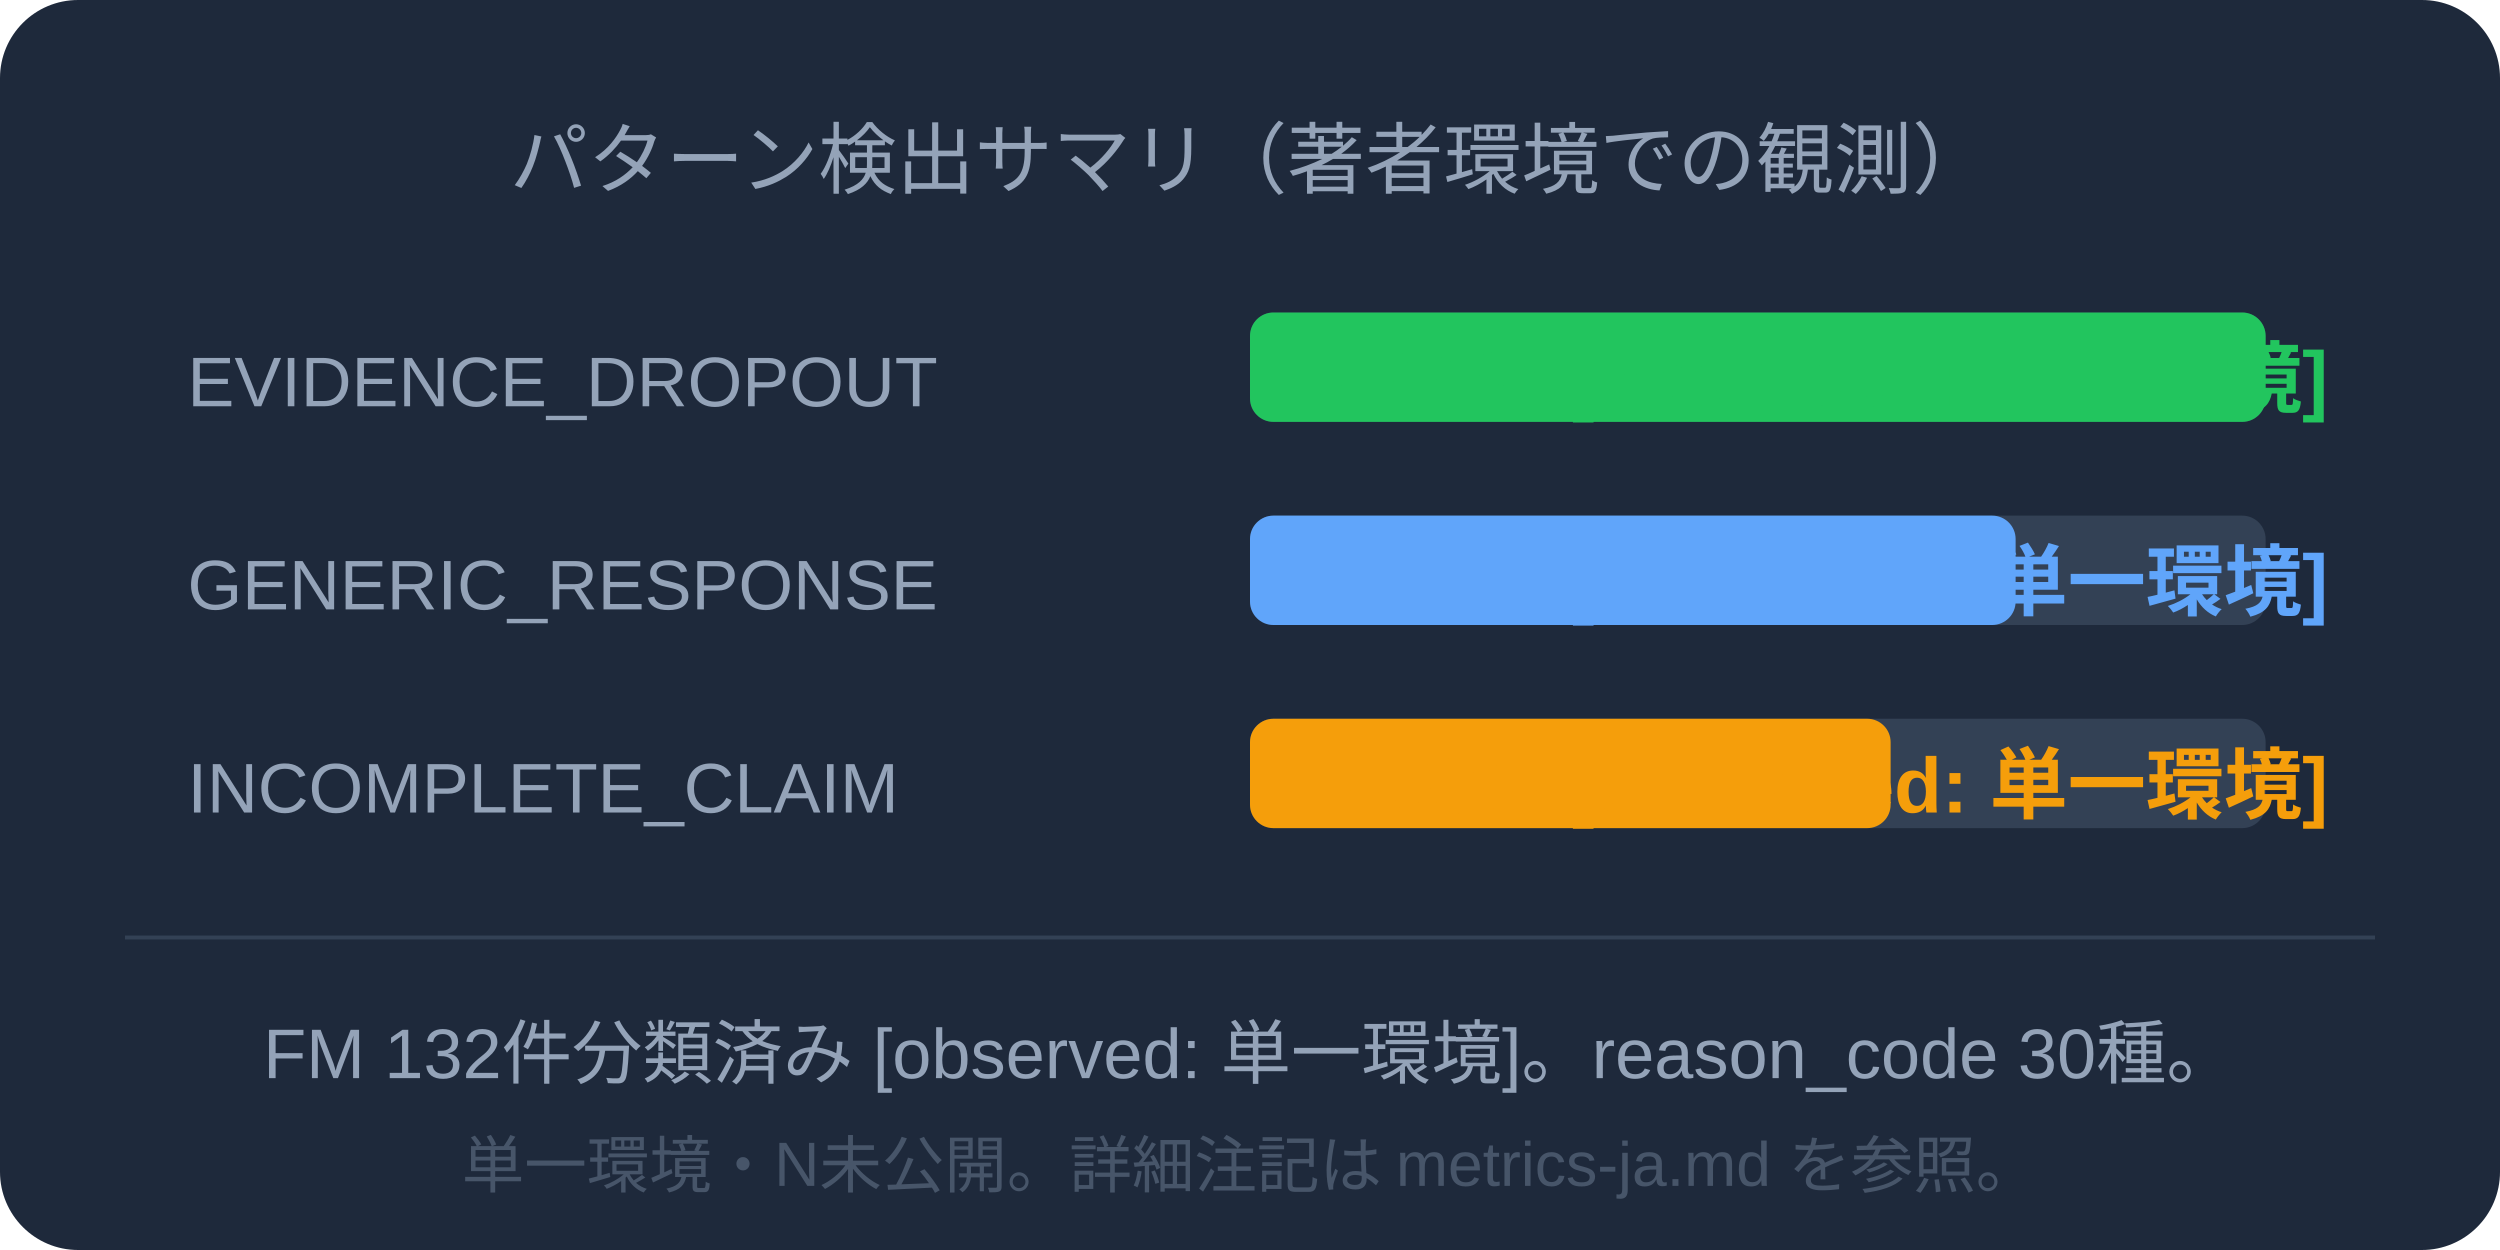
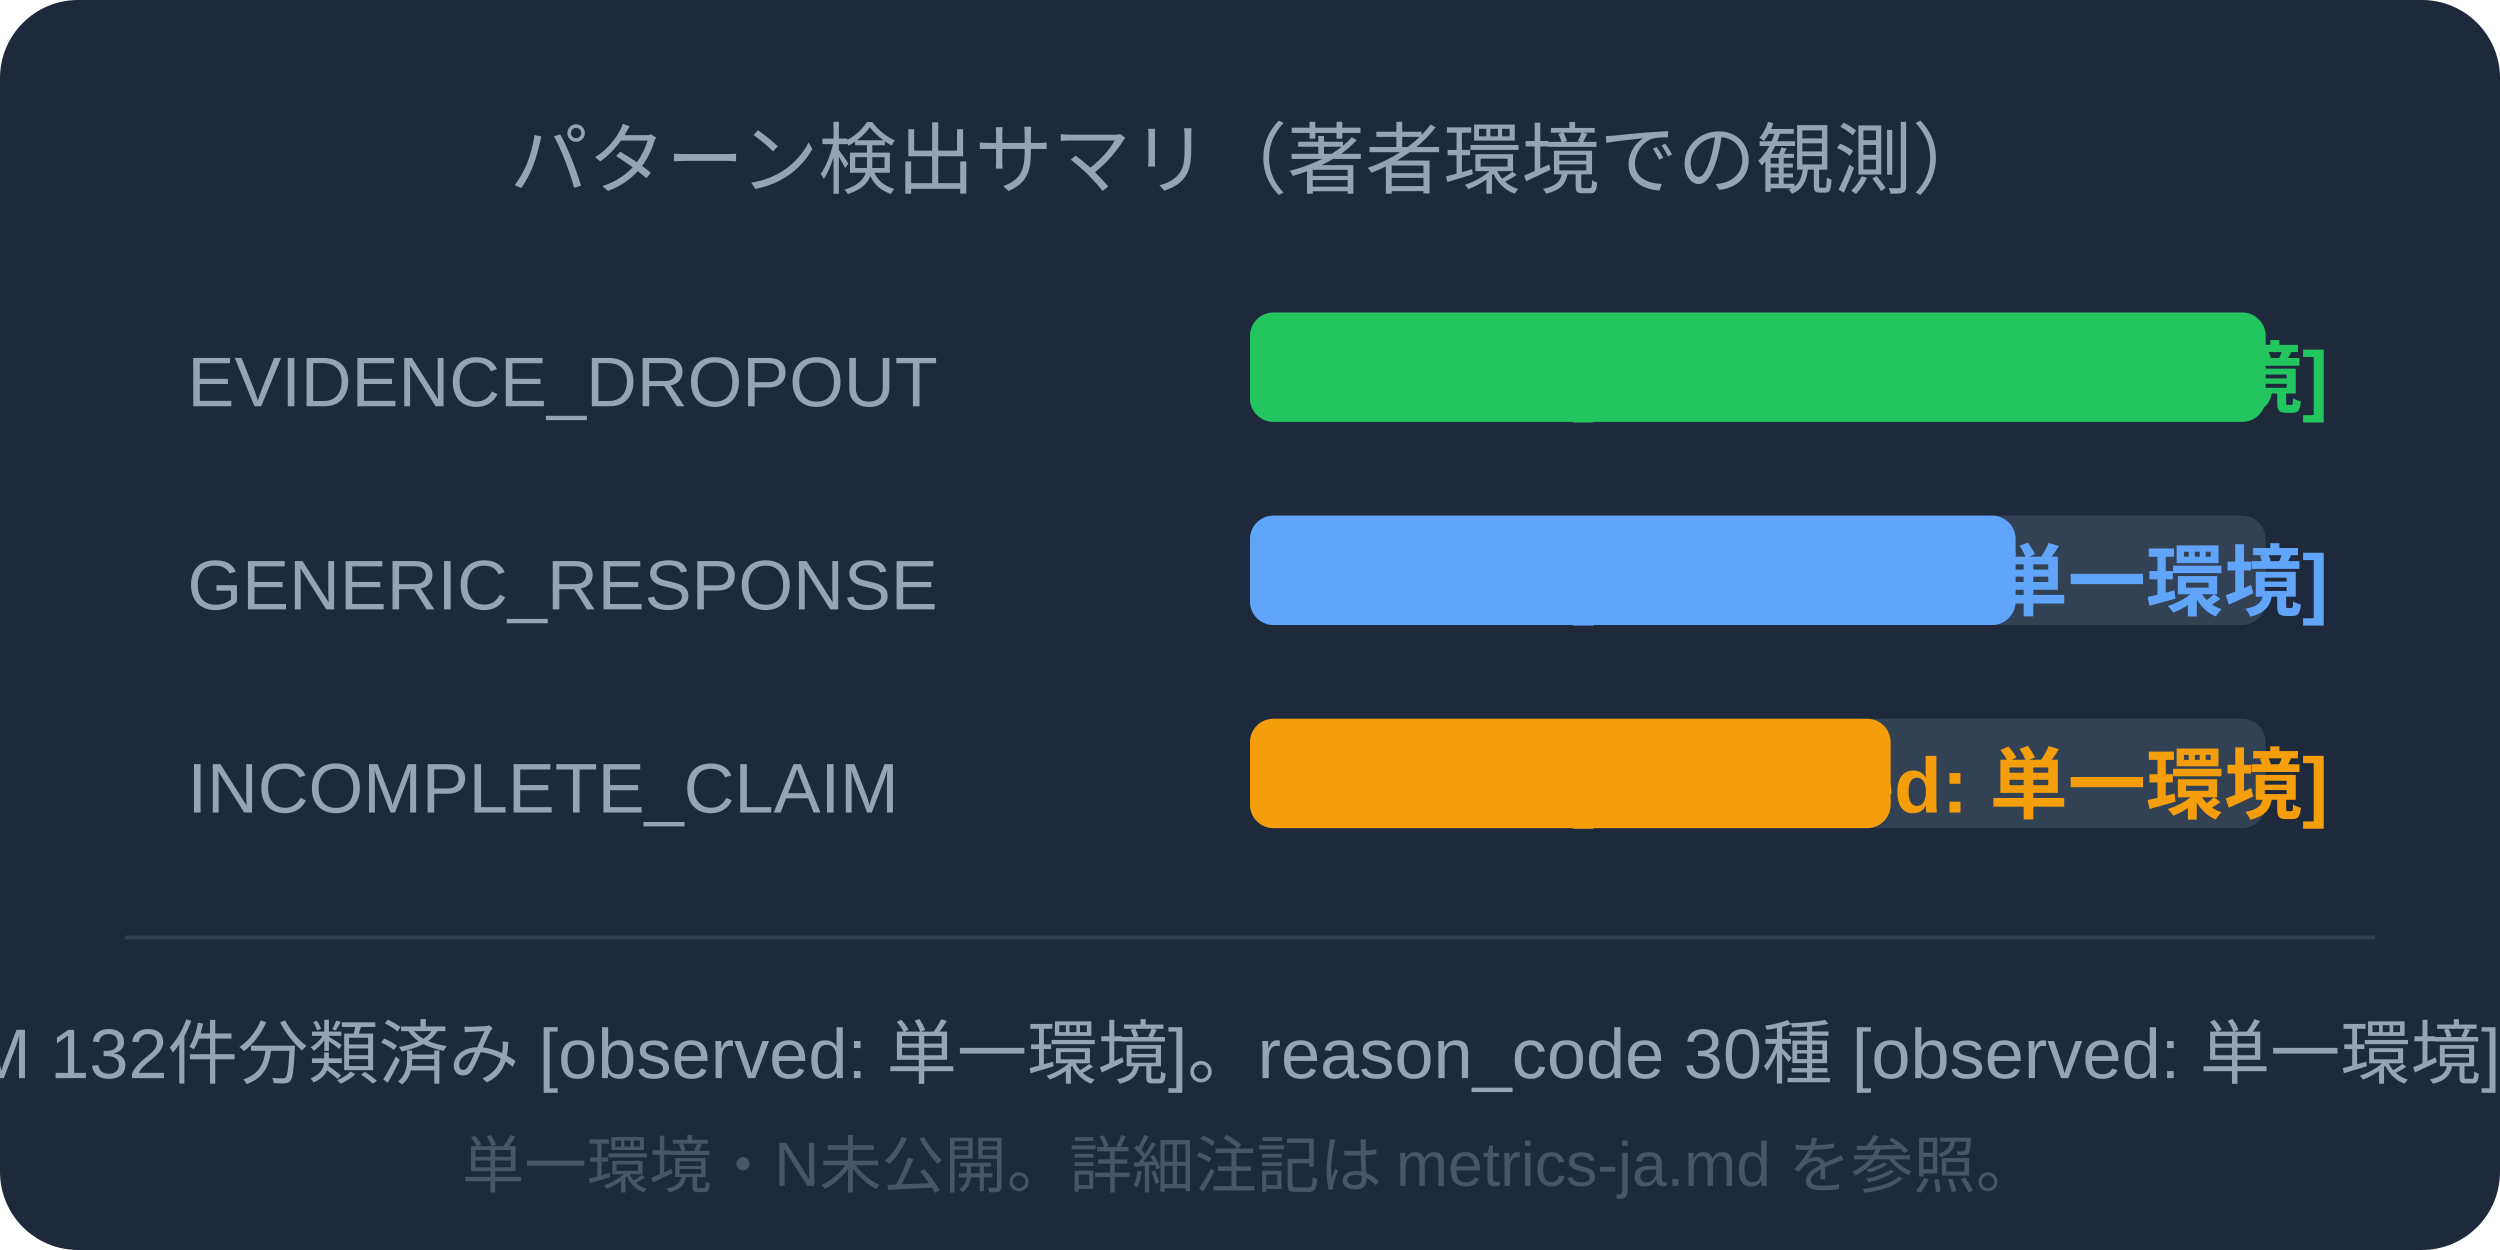
<svg xmlns="http://www.w3.org/2000/svg" viewBox="0 0 320 160" font-family="Segoe UI, Arial, sans-serif">
  <rect width="320" height="160" fill="#1e293b" rx="10" />
  <text x="160" y="24" text-anchor="middle" fill="#94a3b8" font-size="10">パターン検出サマリ（著者環境での観測）</text>
  <text x="24" y="52" fill="#94a3b8" font-size="9">EVIDENCE_DROPOUT</text>
  <rect x="160" y="40" width="130" height="14" fill="#334155" rx="3" />
  <rect x="160" y="40" width="130" height="14" fill="#22c55e" rx="3" />
  <text x="298" y="52" text-anchor="end" fill="#22c55e" font-size="10" font-weight="600">~100% [observed: 単一環境]</text>
  <text x="24" y="78" fill="#94a3b8" font-size="9">GENERIC_RESPONSE</text>
  <rect x="160" y="66" width="130" height="14" fill="#334155" rx="3" />
  <rect x="160" y="66" width="98" height="14" fill="#60a5fa" rx="3" />
  <text x="298" y="78" text-anchor="end" fill="#60a5fa" font-size="10" font-weight="600">~75% [observed: 単一環境]</text>
  <text x="24" y="104" fill="#94a3b8" font-size="9">INCOMPLETE_CLAIM</text>
  <rect x="160" y="92" width="130" height="14" fill="#334155" rx="3" />
  <rect x="160" y="92" width="82" height="14" fill="#f59e0b" rx="3" />
  <text x="298" y="104" text-anchor="end" fill="#f59e0b" font-size="10" font-weight="600">~63% [observed: 単一環境]</text>
  <line x1="16" y1="120" x2="304" y2="120" stroke="#334155" stroke-width="0.5" />
-   <text x="160" y="138" text-anchor="middle" fill="#94a3b8" font-size="9">FM 132件分類済み [observed: 単一環境]。reason_code 30種。</text>
+   <text x="160" y="138" text-anchor="middle" fill="#94a3b8" font-size="9">FM 132件分類済み [observed: 単一環境]。reason_code 30種 [observed: 単一環境]。</text>
  <text x="160" y="152" text-anchor="middle" fill="#475569" font-size="8">単一環境・N未公開。詳細注記は metrics-ja.md を参照。</text>
</svg>
